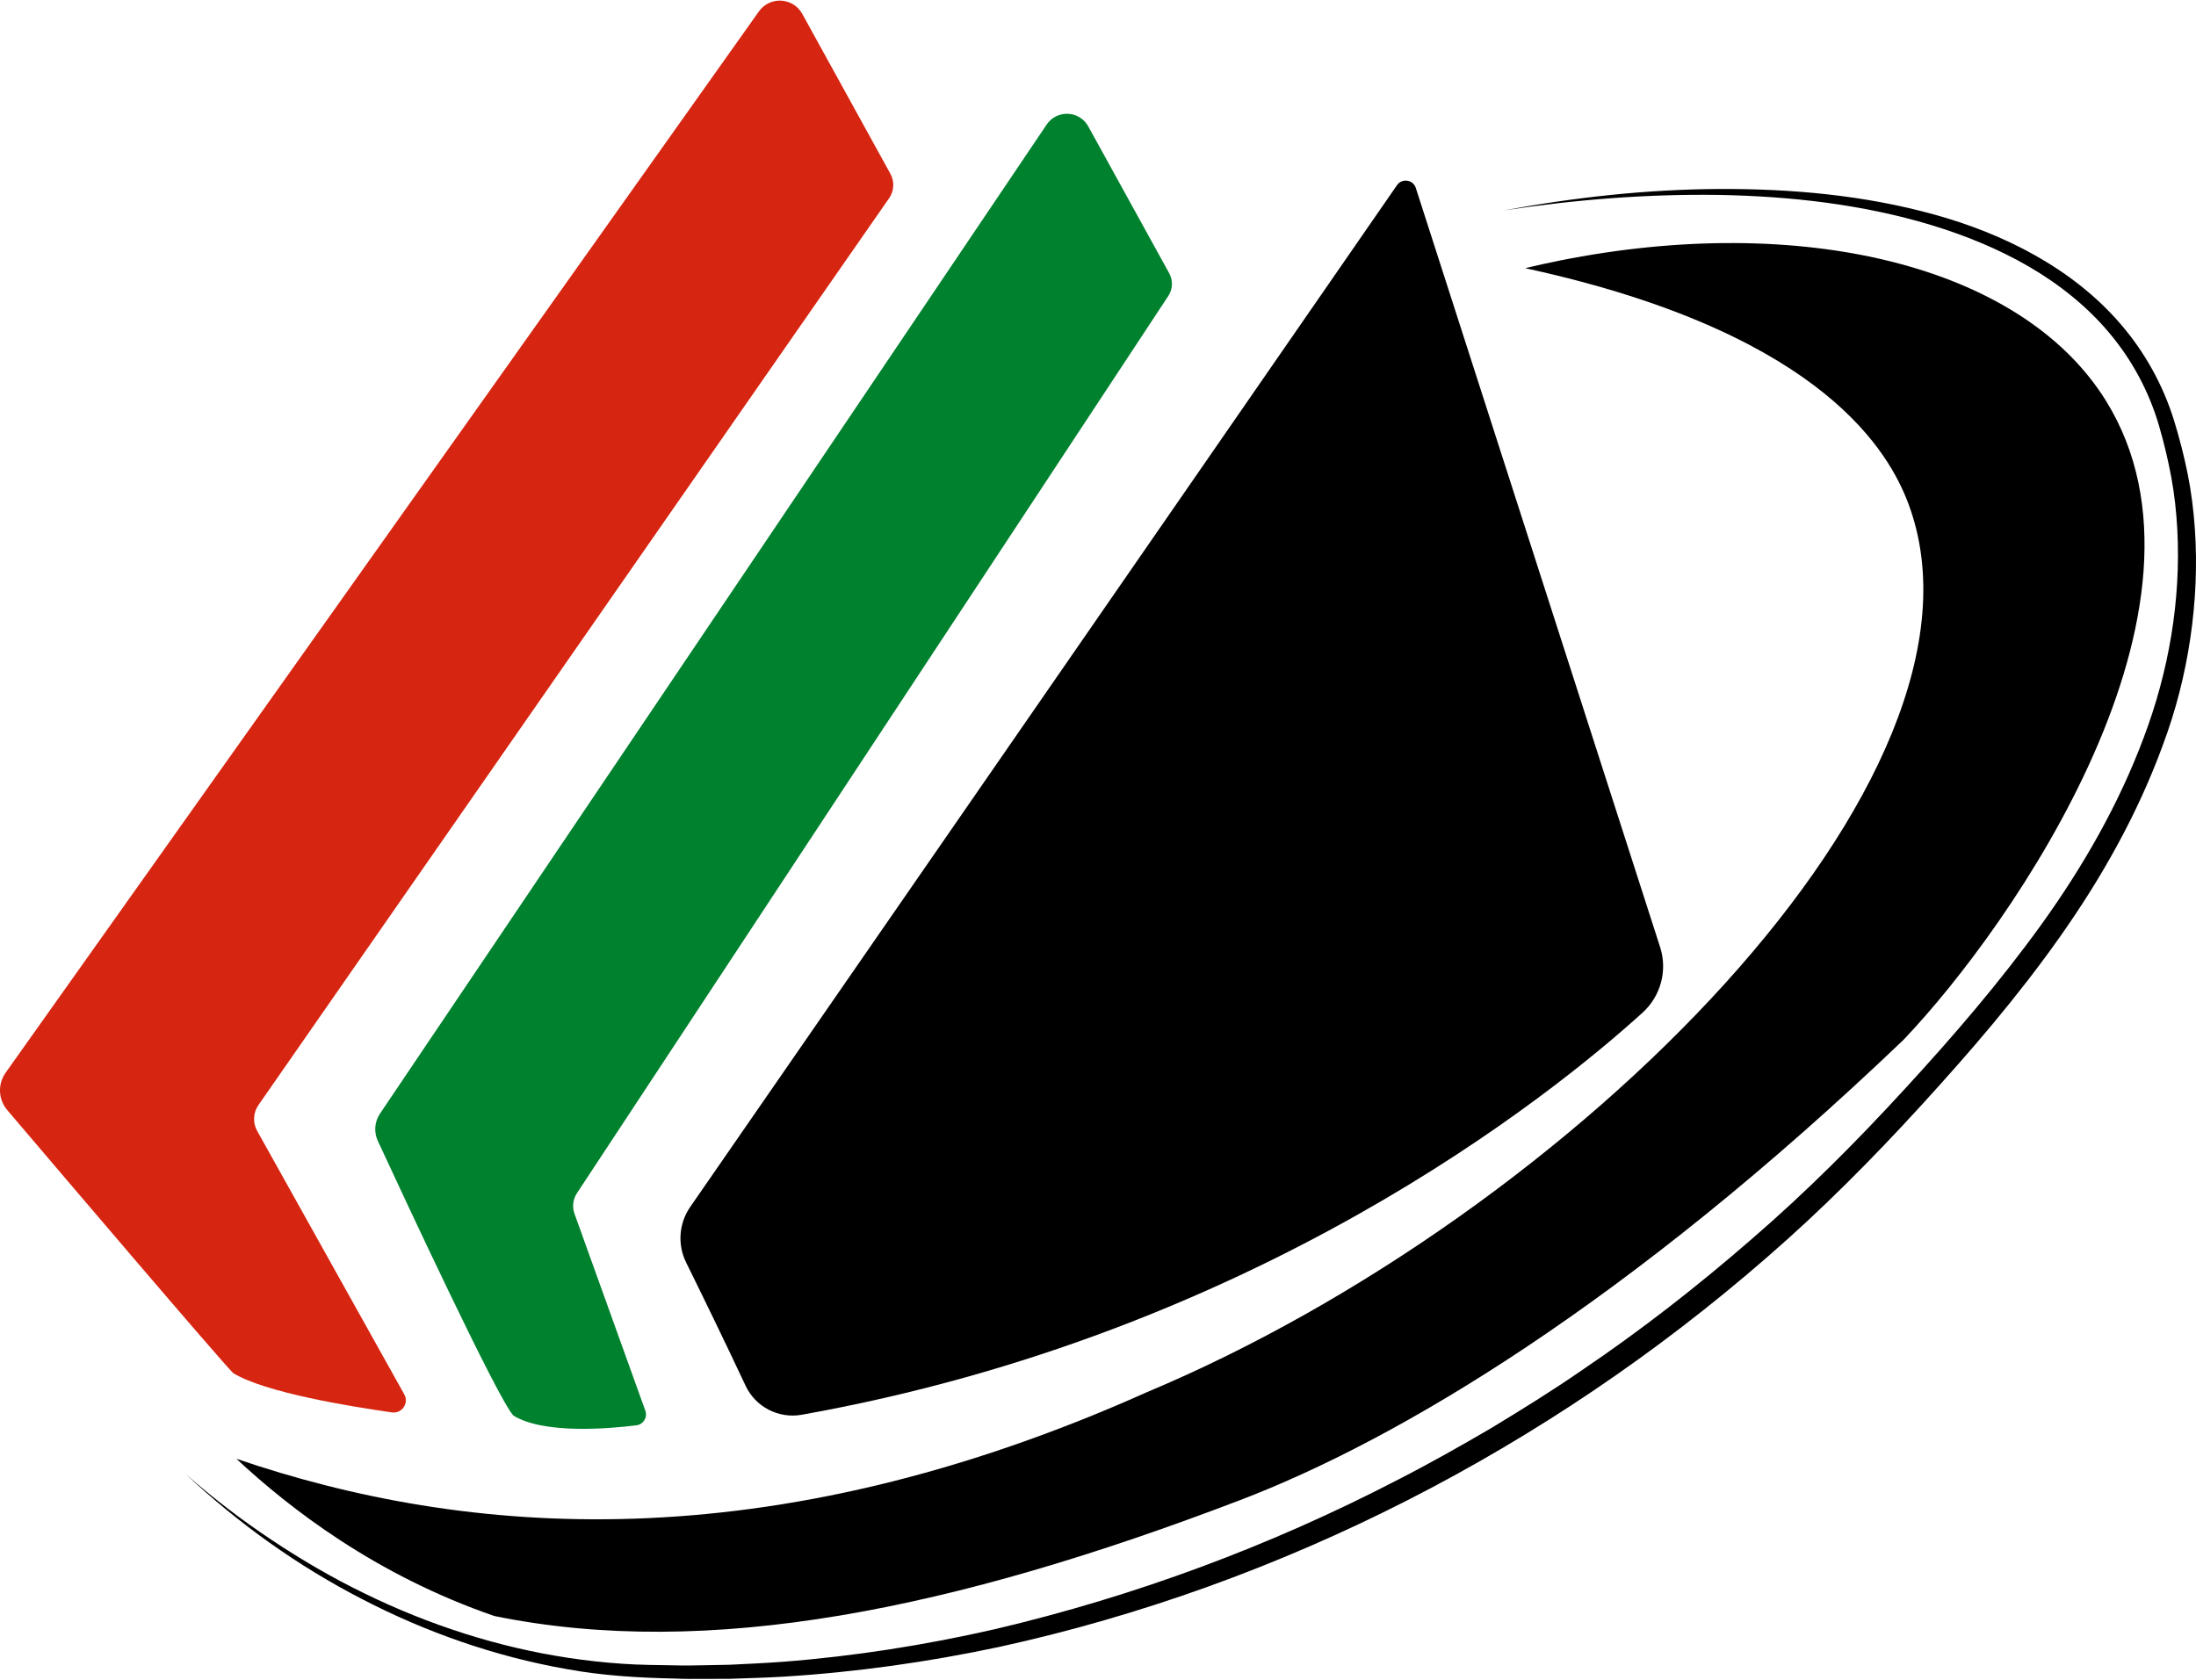
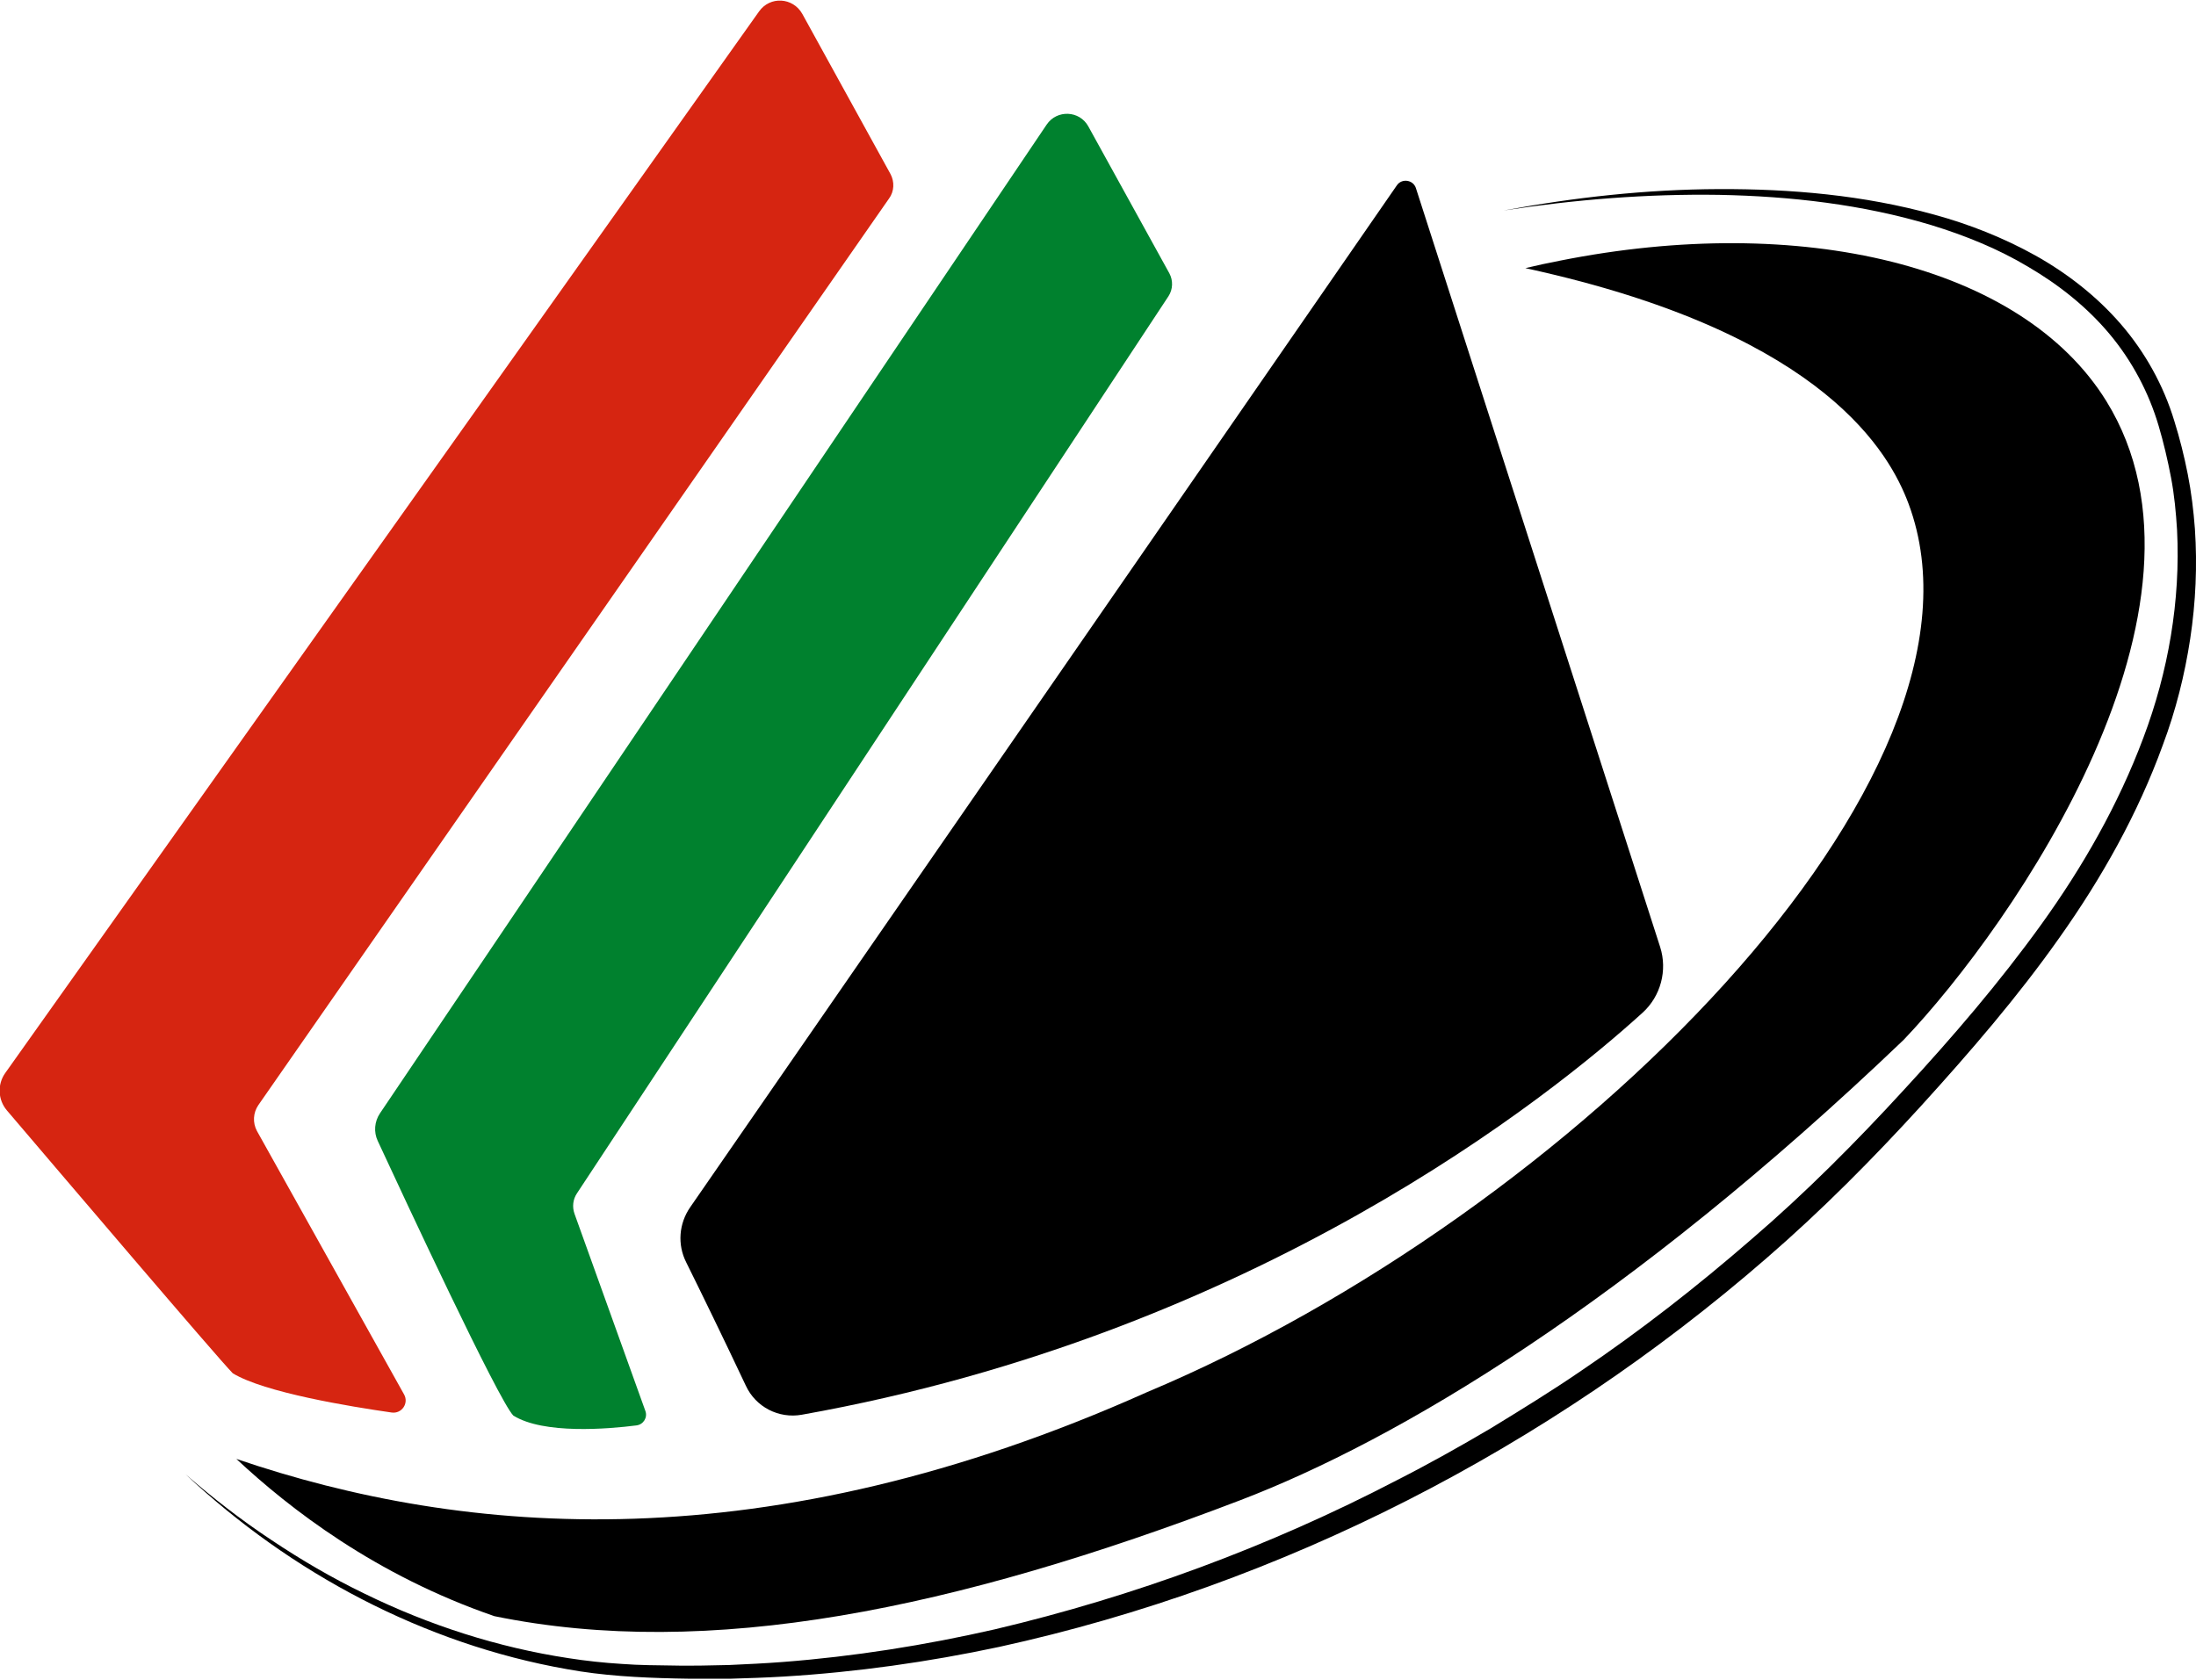
<svg xmlns="http://www.w3.org/2000/svg" version="1.1" id="Layer_1" x="0px" y="0px" viewBox="0 0 800 612" style="enable-background:new 0 0 800 612;" xml:space="preserve">
+   <style type="text/css">
+ 	.st0{fill:#D62511;}
+ 	.st1{fill:#00812E;}
+ </style>
  <g>
-     <path d="M251.459,439.76L508.917,67.481c1.825-2.639,5.883-2.038,6.866,1.016l89.001,276.631   c2.745,8.532,0.221,17.857-6.418,23.879c-33.045,29.975-140.768,116.98-306.304,146.504c-8.41,1.5-16.808-2.837-20.439-10.57   c-8.155-17.369-16.48-34.401-21.665-44.906C246.733,453.502,247.314,445.752,251.459,439.76z" />
+     <path d="M251.5,439.8L508.9,67.5c1.8-2.6,5.9-2,6.9,1l89,276.6c2.7,8.5,0.2,17.9-6.4,23.9c-33,30-140.8,117-306.3,146.5   c-8.4,1.5-16.8-2.8-20.4-10.6c-8.2-17.4-16.5-34.4-21.7-44.9C246.7,453.5,247.3,445.8,251.5,439.8z" />
    <g>
-       <path style="fill:#D62511;" d="M292.266,5.058l32.102,58.261c1.55,2.813,1.371,6.263-0.463,8.9L94.148,402.664    c-1.94,2.791-2.12,6.444-0.464,9.412l53.589,95.998c1.793,3.212-0.847,7.088-4.49,6.573c-15.348-2.169-46.45-7.271-57.856-14.335    c-5.686-5.787-63.845-74.132-82.29-95.83c-3.293-3.873-3.522-9.468-0.58-13.614L276.472,4.16    C280.457-1.455,288.942-0.973,292.266,5.058z" />
+       <path class="st0" d="M292.3,5.1l32.1,58.3c1.5,2.8,1.4,6.3-0.5,8.9L94.1,402.7c-1.9,2.8-2.1,6.4-0.5,9.4l53.6,96    c1.8,3.2-0.8,7.1-4.5,6.6c-15.3-2.2-46.4-7.3-57.9-14.3c-5.7-5.8-63.8-74.1-82.3-95.8c-3.3-3.9-3.5-9.5-0.6-13.6L276.5,4.2    C280.5-1.5,288.9-1,292.3,5.1z" />
    </g>
    <g>
-       <path style="fill:#00812E;" d="M396.461,46.063l29.483,53.507c1.434,2.603,1.308,5.785-0.327,8.267l-215.432,326.92    c-1.464,2.222-1.796,5.004-0.896,7.508l25.808,71.769c0.868,2.415-0.714,5.008-3.261,5.325c-10.24,1.275-33.79,3.266-44.803-3.554    c-5.413-5.509-39.908-79.591-49.39-100.072c-1.503-3.247-1.19-7.023,0.81-9.991L381.297,45.385    C385.015,39.869,393.251,40.237,396.461,46.063z" />
+       <path class="st1" d="M396.5,46.1l29.5,53.5c1.4,2.6,1.3,5.8-0.3,8.3L210.2,434.8c-1.5,2.2-1.8,5-0.9,7.5l25.8,71.8    c0.9,2.4-0.7,5-3.3,5.3c-10.2,1.3-33.8,3.3-44.8-3.6c-5.4-5.5-39.9-79.6-49.4-100.1c-1.5-3.2-1.2-7,0.8-10L381.3,45.4    C385,39.9,393.3,40.2,396.5,46.1z" />
    </g>
-     <path d="M693.452,378.882c-100.604,96.228-184.507,145.929-241.79,167.773c-104.144,39.781-193.492,58.151-271.584,42.186   c-43.288-14.93-74.484-39.146-93.957-57.283c83.302,28.424,192.925,37.843,331.706-24.283   c154.413-64.731,314.504-224.288,277.429-323.656c-6.947-18.504-30.295-60.656-133.404-84.505   c-2.037-0.468-4.142-0.935-6.246-1.403c4.175-1.002,8.317-1.904,12.459-2.739c87.577-17.536,168.308,1.369,199.137,51.07   C813.629,220.895,733.467,336.897,693.452,378.882z" />
-     <path d="M547.833,76.674c25.803-4.775,52.025-7.664,78.353-7.814c26.286-0.122,52.806,2.216,78.378,9.292   c12.769,3.518,25.244,8.379,36.884,14.925c11.613,6.545,22.403,14.858,31.174,25.107c8.789,10.21,15.462,22.296,19.429,35.195   c1.967,6.411,3.608,12.8,4.932,19.375c1.323,6.567,2.136,13.246,2.602,19.899c0.92,13.339,0.293,26.762-1.665,39.977   c-1.952,13.206-5.282,26.272-9.96,38.75c-9.138,25.064-22.304,48.455-37.594,70.075c-15.272,21.677-32.567,41.726-50.316,61.157   c-17.742,19.447-36.425,38.278-56.388,55.564c-79.642,69.405-176.455,119.34-279.676,141.939   c-25.824,5.488-52.031,9.189-78.373,10.818c-6.585,0.383-13.184,0.581-19.774,0.794l-9.895,0.032   c-3.298,0.025-6.595,0.035-9.892-0.118c-13.15-0.278-26.475-1.034-39.497-3.442c-26.089-4.559-51.296-13.401-74.676-25.534   c-23.433-12.071-45.013-27.545-64.169-45.483c9.884,8.633,20.281,16.664,31.196,23.902c10.889,7.27,22.22,13.87,33.98,19.577   c23.476,11.474,48.594,19.591,74.331,23.451c6.432,0.965,12.897,1.686,19.378,2.119c6.465,0.479,13.01,0.466,19.533,0.599   c3.262,0.102,6.525,0.04,9.788-0.037l9.787-0.184c6.518-0.314,13.038-0.611,19.543-1.091c26.022-2.019,51.865-6.082,77.292-11.902   c50.775-11.952,100.077-30.233,146.371-54.256c11.613-5.927,22.969-12.341,34.221-18.921c11.148-6.755,22.239-13.618,32.968-21.026   c21.604-14.6,42.202-30.657,61.866-47.767c19.771-17.033,38.169-35.474,55.85-54.748c17.702-19.25,34.747-39.043,49.937-60.136   c15.163-21.08,28.137-43.749,37.185-67.96c9.12-24.091,13.61-50.003,12.261-75.758c-0.352-6.441-1.029-12.827-2.2-19.145   c-1.166-6.308-2.692-12.672-4.486-18.831c-3.579-12.241-9.692-23.698-17.885-33.5c-8.175-9.833-18.371-17.946-29.503-24.429   c-11.162-6.476-23.247-11.38-35.671-15.162c-24.917-7.524-51.147-10.475-77.277-10.952   C600.002,70.646,573.777,72.738,547.833,76.674z" />
+     <path d="M693.5,378.9c-100.6,96.2-184.5,145.9-241.8,167.8c-104.1,39.8-193.5,58.2-271.6,42.2c-43.3-14.9-74.5-39.1-94-57.3   c83.3,28.4,192.9,37.8,331.7-24.3C572.2,442.5,732.3,283,695.3,183.6c-6.9-18.5-30.3-60.7-133.4-84.5c-2-0.5-4.1-0.9-6.2-1.4   c4.2-1,8.3-1.9,12.5-2.7c87.6-17.5,168.3,1.4,199.1,51.1C813.6,220.9,733.5,336.9,693.5,378.9z" />
+     <path d="M547.8,76.7c25.8-4.8,52-7.7,78.4-7.8c26.3-0.1,52.8,2.2,78.4,9.3c12.8,3.5,25.2,8.4,36.9,14.9   c11.6,6.5,22.4,14.9,31.2,25.1c8.8,10.2,15.5,22.3,19.4,35.2c2,6.4,3.6,12.8,4.9,19.4c1.3,6.6,2.1,13.2,2.6,19.9   c0.9,13.3,0.3,26.8-1.7,40c-2,13.2-5.3,26.3-10,38.8c-9.1,25.1-22.3,48.5-37.6,70.1c-15.3,21.7-32.6,41.7-50.3,61.2   c-17.7,19.4-36.4,38.3-56.4,55.6C564,527.6,467.2,577.5,364,600.1c-25.8,5.5-52,9.2-78.4,10.8c-6.6,0.4-13.2,0.6-19.8,0.8l-9.9,0   c-3.3,0-6.6,0-9.9-0.1c-13.1-0.3-26.5-1-39.5-3.4c-26.1-4.6-51.3-13.4-74.7-25.5c-23.4-12.1-45-27.5-64.2-45.5   c9.9,8.6,20.3,16.7,31.2,23.9c10.9,7.3,22.2,13.9,34,19.6c23.5,11.5,48.6,19.6,74.3,23.5c6.4,1,12.9,1.7,19.4,2.1   c6.5,0.5,13,0.5,19.5,0.6c3.3,0.1,6.5,0,9.8,0l9.8-0.2c6.5-0.3,13-0.6,19.5-1.1c26-2,51.9-6.1,77.3-11.9   c50.8-12,100.1-30.2,146.4-54.3c11.6-5.9,23-12.3,34.2-18.9c11.1-6.8,22.2-13.6,33-21c21.6-14.6,42.2-30.7,61.9-47.8   c19.8-17,38.2-35.5,55.8-54.7c17.7-19.2,34.7-39,49.9-60.1c15.2-21.1,28.1-43.7,37.2-68c9.1-24.1,13.6-50,12.3-75.8   c-0.4-6.4-1-12.8-2.2-19.1c-1.2-6.3-2.7-12.7-4.5-18.8c-3.6-12.2-9.7-23.7-17.9-33.5c-8.2-9.8-18.4-17.9-29.5-24.4   C728,90.7,715.9,85.8,703.5,82c-24.9-7.5-51.1-10.5-77.3-11C600,70.6,573.8,72.7,547.8,76.7z" />
  </g>
</svg>
